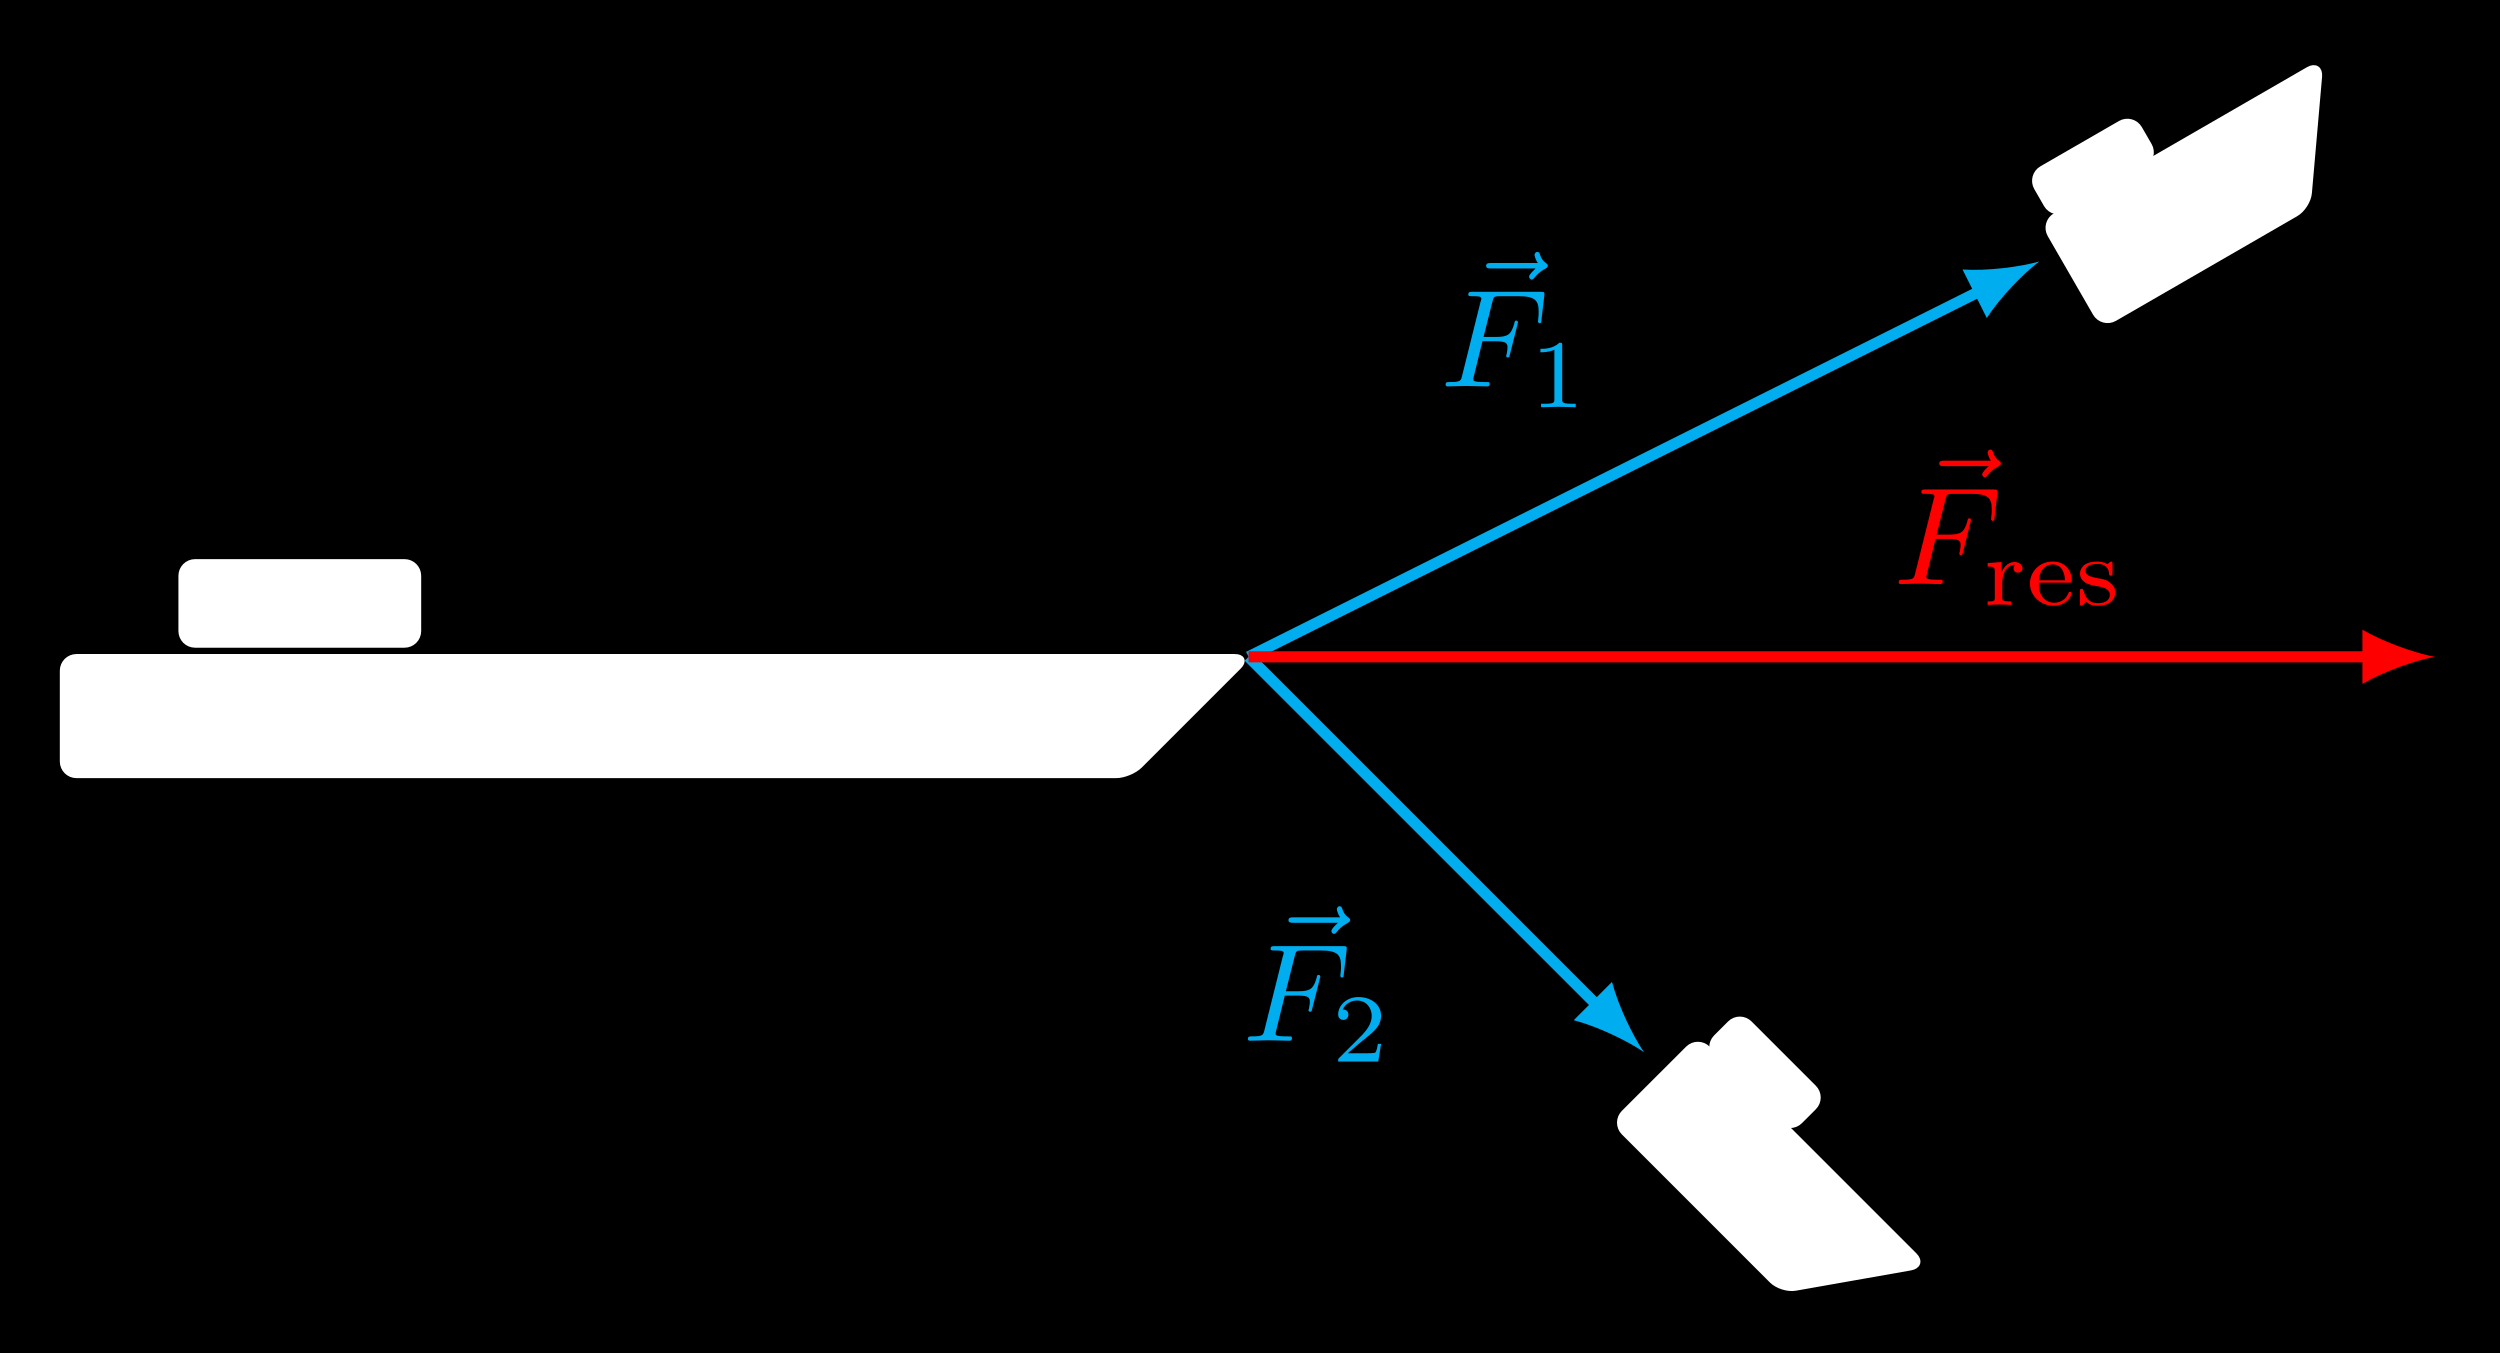
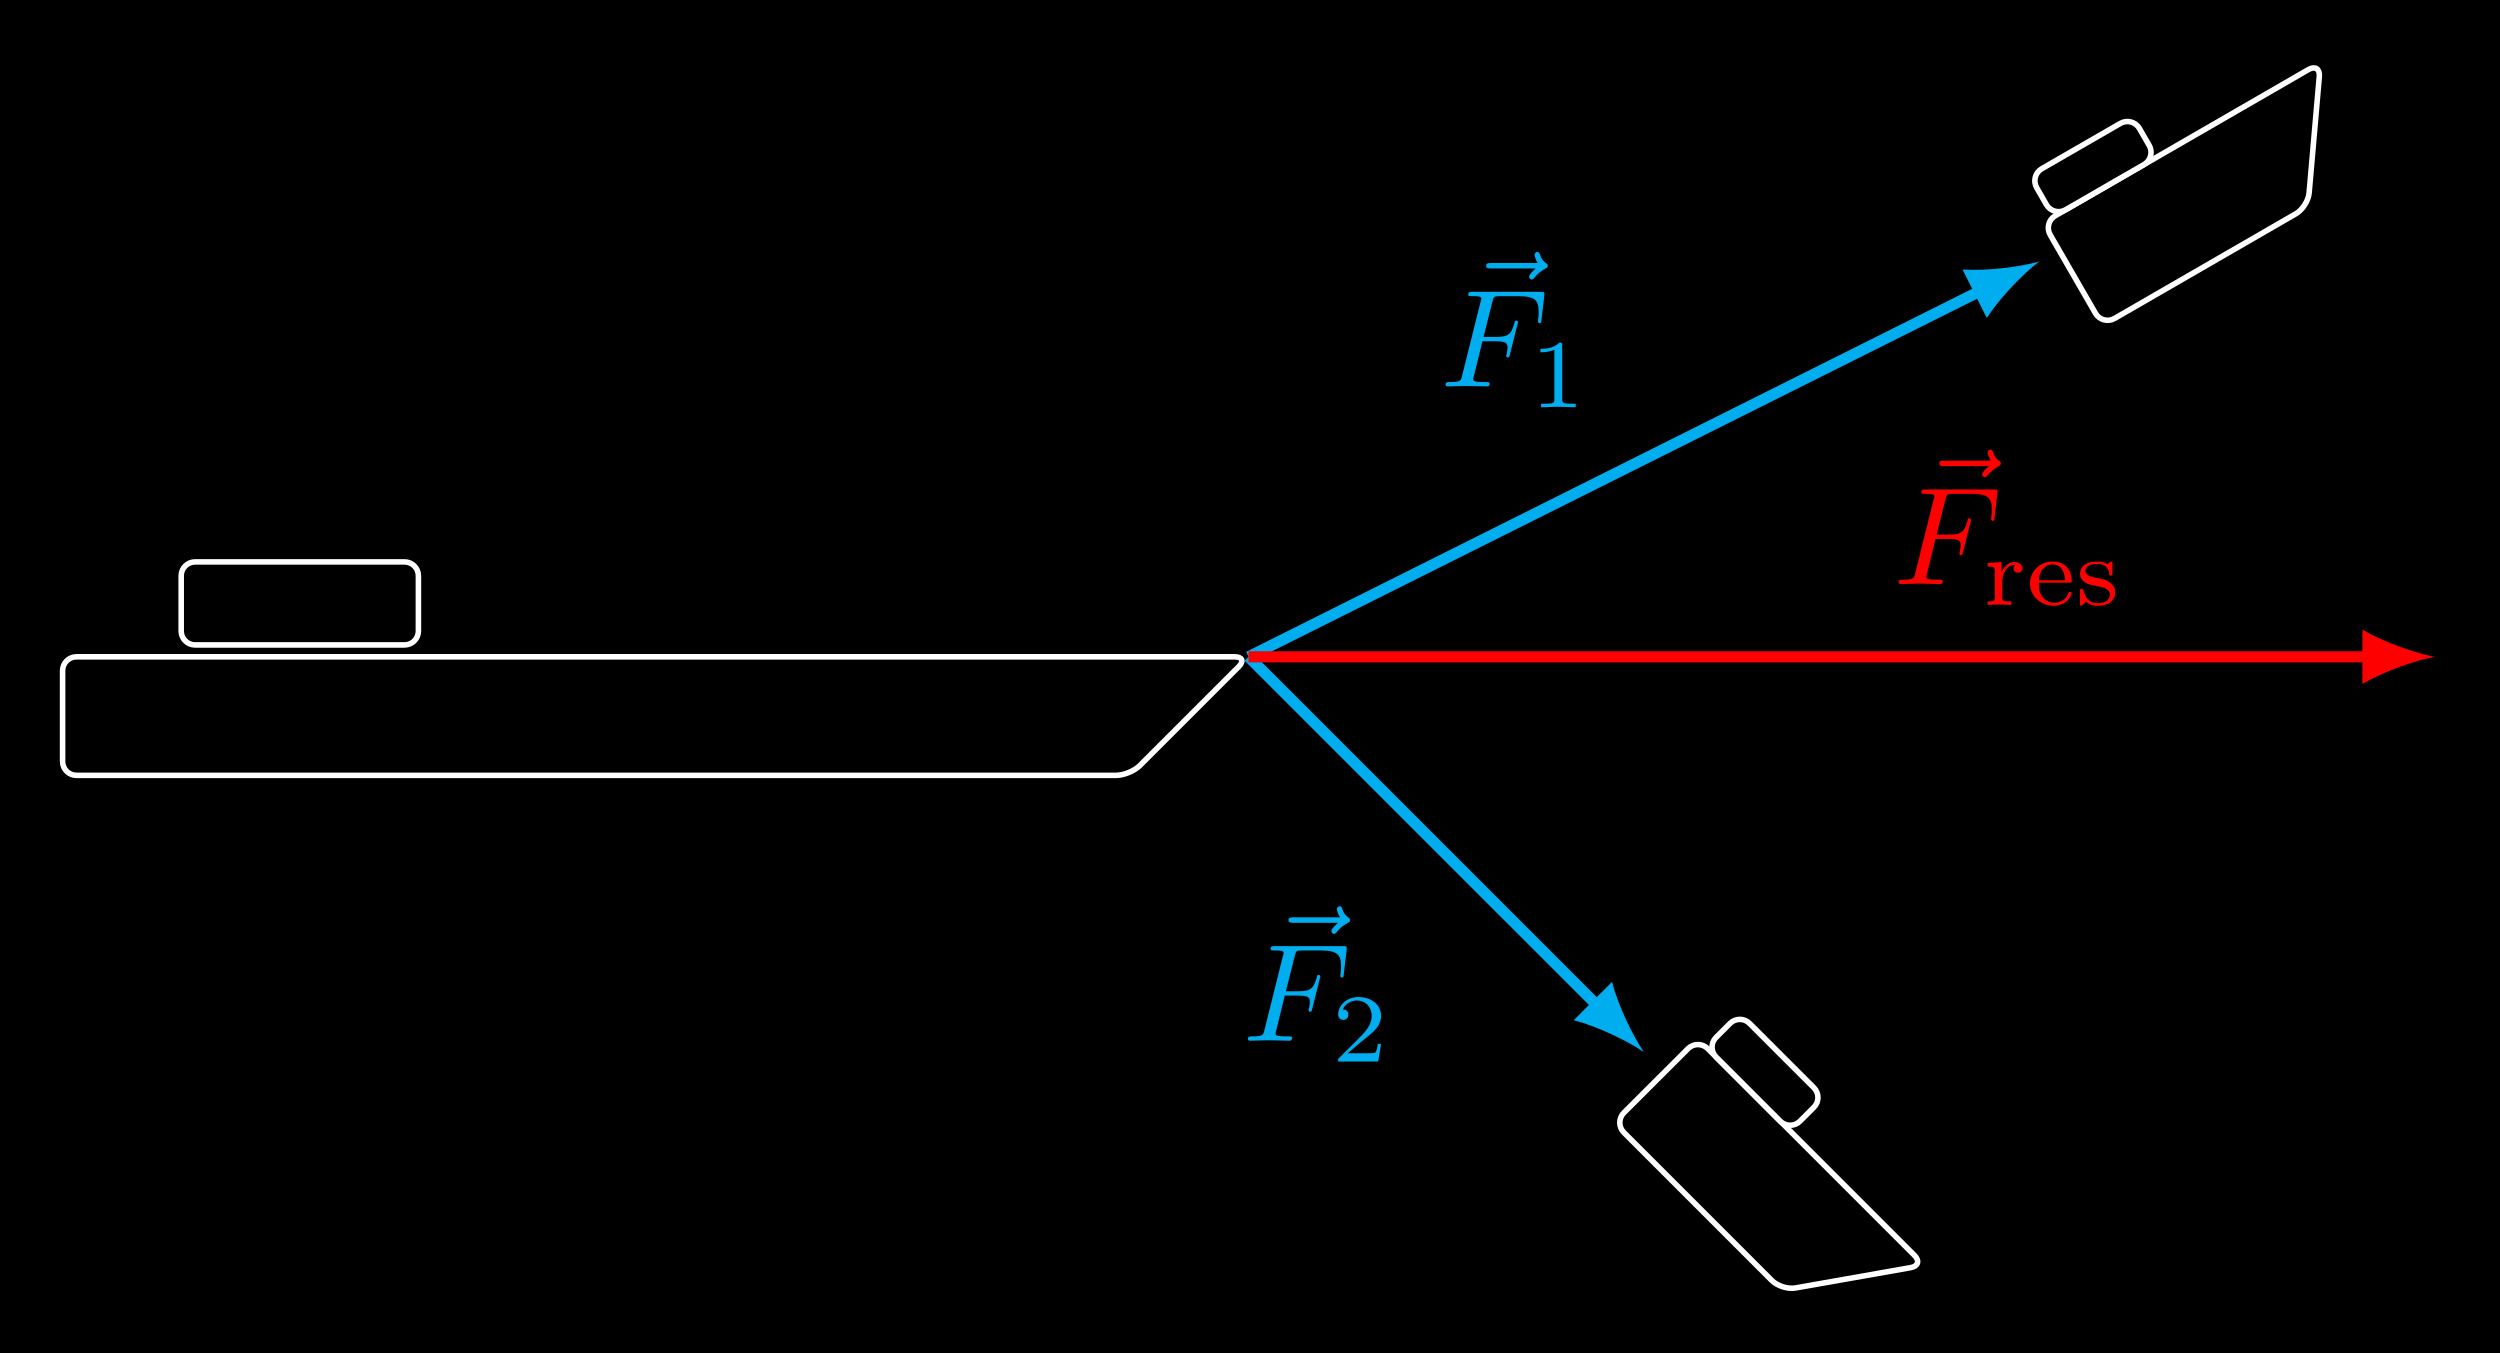
<svg xmlns="http://www.w3.org/2000/svg" xmlns:xlink="http://www.w3.org/1999/xlink" width="179.252pt" height="97.009pt" viewBox="0 0 179.252 97.009" version="1.1">
  <defs>
    <g>
      <symbol overflow="visible" id="glyph0-0">
        <path style="stroke:none;" d="" />
      </symbol>
      <symbol overflow="visible" id="glyph0-1">
        <path style="stroke:none;" d="M 5.359 -5.938 C 5.219 -5.797 4.891 -5.516 4.891 -5.344 C 4.891 -5.25 4.984 -5.141 5.078 -5.141 C 5.172 -5.141 5.219 -5.219 5.281 -5.281 C 5.391 -5.422 5.625 -5.703 6.062 -5.922 C 6.125 -5.969 6.234 -6.016 6.234 -6.125 C 6.234 -6.234 6.156 -6.281 6.094 -6.328 C 5.875 -6.484 5.766 -6.656 5.688 -6.891 C 5.656 -6.984 5.625 -7.125 5.484 -7.125 C 5.344 -7.125 5.281 -6.984 5.281 -6.906 C 5.281 -6.859 5.359 -6.547 5.516 -6.328 L 2.156 -6.328 C 2 -6.328 1.812 -6.328 1.812 -6.125 C 1.812 -5.938 2 -5.938 2.156 -5.938 Z M 5.359 -5.938 " />
      </symbol>
      <symbol overflow="visible" id="glyph0-2">
        <path style="stroke:none;" d="M 3.016 -3.234 L 3.984 -3.234 C 4.734 -3.234 4.812 -3.078 4.812 -2.797 C 4.812 -2.719 4.812 -2.609 4.75 -2.297 C 4.719 -2.25 4.719 -2.219 4.719 -2.188 C 4.719 -2.109 4.781 -2.078 4.828 -2.078 C 4.938 -2.078 4.938 -2.109 4.984 -2.281 L 5.531 -4.453 C 5.562 -4.562 5.562 -4.578 5.562 -4.609 C 5.562 -4.625 5.547 -4.719 5.438 -4.719 C 5.344 -4.719 5.328 -4.672 5.297 -4.5 C 5.078 -3.734 4.859 -3.547 4 -3.547 L 3.094 -3.547 L 3.734 -6.078 C 3.828 -6.438 3.844 -6.469 4.281 -6.469 L 5.594 -6.469 C 6.812 -6.469 7.047 -6.141 7.047 -5.375 C 7.047 -5.141 7.047 -5.109 7.016 -4.828 C 7 -4.703 7 -4.688 7 -4.656 C 7 -4.609 7.031 -4.531 7.125 -4.531 C 7.234 -4.531 7.234 -4.594 7.25 -4.781 L 7.453 -6.516 C 7.484 -6.781 7.438 -6.781 7.188 -6.781 L 2.297 -6.781 C 2.109 -6.781 2 -6.781 2 -6.578 C 2 -6.469 2.094 -6.469 2.281 -6.469 C 2.656 -6.469 2.938 -6.469 2.938 -6.297 C 2.938 -6.25 2.938 -6.234 2.875 -6.047 L 1.562 -0.781 C 1.469 -0.391 1.453 -0.312 0.656 -0.312 C 0.484 -0.312 0.375 -0.312 0.375 -0.125 C 0.375 0 0.5 0 0.531 0 C 0.812 0 1.562 -0.031 1.844 -0.031 C 2.172 -0.031 3 0 3.328 0 C 3.422 0 3.531 0 3.531 -0.188 C 3.531 -0.266 3.484 -0.297 3.484 -0.297 C 3.453 -0.312 3.422 -0.312 3.203 -0.312 C 2.984 -0.312 2.938 -0.312 2.688 -0.328 C 2.391 -0.359 2.359 -0.406 2.359 -0.531 C 2.359 -0.547 2.359 -0.609 2.406 -0.75 Z M 3.016 -3.234 " />
      </symbol>
      <symbol overflow="visible" id="glyph1-0">
        <path style="stroke:none;" d="" />
      </symbol>
      <symbol overflow="visible" id="glyph1-1">
        <path style="stroke:none;" d="M 2.328 -4.438 C 2.328 -4.625 2.328 -4.625 2.125 -4.625 C 1.672 -4.188 1.047 -4.188 0.766 -4.188 L 0.766 -3.938 C 0.922 -3.938 1.391 -3.938 1.766 -4.125 L 1.766 -0.578 C 1.766 -0.344 1.766 -0.25 1.078 -0.25 L 0.812 -0.25 L 0.812 0 C 0.938 0 1.797 -0.031 2.047 -0.031 C 2.266 -0.031 3.141 0 3.297 0 L 3.297 -0.25 L 3.031 -0.25 C 2.328 -0.25 2.328 -0.344 2.328 -0.578 Z M 2.328 -4.438 " />
      </symbol>
      <symbol overflow="visible" id="glyph1-2">
        <path style="stroke:none;" d="M 3.516 -1.266 L 3.281 -1.266 C 3.266 -1.109 3.188 -0.703 3.094 -0.641 C 3.047 -0.594 2.516 -0.594 2.406 -0.594 L 1.125 -0.594 C 1.859 -1.234 2.109 -1.438 2.516 -1.766 C 3.031 -2.172 3.516 -2.609 3.516 -3.266 C 3.516 -4.109 2.781 -4.625 1.891 -4.625 C 1.031 -4.625 0.438 -4.016 0.438 -3.375 C 0.438 -3.031 0.734 -2.984 0.812 -2.984 C 0.969 -2.984 1.172 -3.109 1.172 -3.359 C 1.172 -3.484 1.125 -3.734 0.766 -3.734 C 0.984 -4.219 1.453 -4.375 1.781 -4.375 C 2.484 -4.375 2.844 -3.828 2.844 -3.266 C 2.844 -2.656 2.406 -2.188 2.188 -1.938 L 0.516 -0.266 C 0.438 -0.203 0.438 -0.188 0.438 0 L 3.312 0 Z M 3.516 -1.266 " />
      </symbol>
      <symbol overflow="visible" id="glyph1-3">
        <path style="stroke:none;" d="M 1.391 -1.594 C 1.391 -2.172 1.656 -2.875 2.328 -2.875 C 2.266 -2.828 2.203 -2.734 2.203 -2.625 C 2.203 -2.391 2.391 -2.312 2.516 -2.312 C 2.688 -2.312 2.844 -2.422 2.844 -2.625 C 2.844 -2.859 2.609 -3.078 2.281 -3.078 C 1.938 -3.078 1.547 -2.859 1.344 -2.328 L 1.344 -3.078 L 0.344 -3 L 0.344 -2.75 C 0.812 -2.75 0.859 -2.703 0.859 -2.359 L 0.859 -0.547 C 0.859 -0.25 0.797 -0.25 0.344 -0.25 L 0.344 0 C 0.375 0 0.844 -0.031 1.141 -0.031 C 1.438 -0.031 1.734 -0.016 2.047 0 L 2.047 -0.25 L 1.906 -0.25 C 1.391 -0.25 1.391 -0.328 1.391 -0.562 Z M 1.391 -1.594 " />
      </symbol>
      <symbol overflow="visible" id="glyph1-4">
        <path style="stroke:none;" d="M 3.062 -1.594 C 3.219 -1.594 3.266 -1.594 3.266 -1.734 C 3.266 -2.359 2.922 -3.109 1.875 -3.109 C 0.969 -3.109 0.266 -2.391 0.266 -1.531 C 0.266 -0.641 1.047 0.062 1.969 0.062 C 2.906 0.062 3.266 -0.688 3.266 -0.844 C 3.266 -0.859 3.25 -0.938 3.141 -0.938 C 3.047 -0.938 3.031 -0.891 3.016 -0.828 C 2.797 -0.266 2.266 -0.156 2.016 -0.156 C 1.688 -0.156 1.375 -0.297 1.172 -0.562 C 0.906 -0.891 0.906 -1.312 0.906 -1.594 Z M 0.906 -1.766 C 0.984 -2.75 1.609 -2.906 1.875 -2.906 C 2.734 -2.906 2.766 -1.938 2.781 -1.766 Z M 0.906 -1.766 " />
      </symbol>
      <symbol overflow="visible" id="glyph1-5">
        <path style="stroke:none;" d="M 2.641 -2.922 C 2.641 -3.047 2.641 -3.109 2.547 -3.109 C 2.516 -3.109 2.5 -3.109 2.406 -3.031 C 2.391 -3.016 2.328 -2.953 2.281 -2.922 C 2.062 -3.062 1.812 -3.109 1.547 -3.109 C 0.547 -3.109 0.312 -2.578 0.312 -2.234 C 0.312 -2.016 0.406 -1.828 0.578 -1.688 C 0.844 -1.469 1.109 -1.422 1.547 -1.344 C 1.891 -1.281 2.453 -1.188 2.453 -0.719 C 2.453 -0.453 2.266 -0.125 1.594 -0.125 C 0.922 -0.125 0.688 -0.562 0.562 -1.031 C 0.531 -1.125 0.531 -1.156 0.438 -1.156 C 0.312 -1.156 0.312 -1.109 0.312 -0.969 L 0.312 -0.109 C 0.312 0 0.312 0.062 0.406 0.062 C 0.469 0.062 0.609 -0.078 0.75 -0.234 C 1.047 0.062 1.422 0.062 1.594 0.062 C 2.5 0.062 2.844 -0.422 2.844 -0.906 C 2.844 -1.172 2.719 -1.391 2.531 -1.547 C 2.266 -1.797 1.953 -1.859 1.703 -1.891 C 1.156 -2 0.703 -2.078 0.703 -2.453 C 0.703 -2.672 0.891 -2.938 1.547 -2.938 C 2.359 -2.938 2.391 -2.375 2.406 -2.172 C 2.406 -2.094 2.5 -2.094 2.516 -2.094 C 2.641 -2.094 2.641 -2.141 2.641 -2.281 Z M 2.641 -2.922 " />
      </symbol>
    </g>
    <clipPath id="clip1">
      <path d="M 0 0 L 179.254 0 L 179.254 97.008 L 0 97.008 Z M 0 0 " />
    </clipPath>
    <clipPath id="clip2">
      <path d="M 110 69 L 144 69 L 144 97.008 L 110 97.008 Z M 110 69 " />
    </clipPath>
  </defs>
  <g id="surface1">
    <g clip-path="url(#clip1)" clip-rule="nonzero">
      <path style=" stroke:none;fill-rule:nonzero;fill:rgb(0%,0%,0%);fill-opacity:1;" d="M 0 97.012 L 0 0 L 179.254 0 L 179.254 97.012 Z M 0 97.012 " />
      <path style=" stroke:none;fill-rule:nonzero;fill:rgb(0%,0%,0%);fill-opacity:1;" d="M 0 97.012 L 0 0 L 179.254 0 L 179.254 97.012 Z M 0 97.012 " />
    </g>
-     <path style="fill-rule:nonzero;fill:rgb(100%,100%,100%);fill-opacity:1;stroke-width:0.399;stroke-linecap:butt;stroke-linejoin:miter;stroke:rgb(100%,100%,100%);stroke-opacity:1;stroke-miterlimit:10;" d="M -0.705 -0.705 L -7.798 -7.799 C -8.189 -8.189 -8.951 -8.502 -9.502 -8.502 L -84.041 -8.502 C -84.591 -8.502 -85.037 -8.056 -85.037 -7.506 L -85.037 -0.998 C -85.037 -0.447 -84.591 -0.002 -84.041 -0.002 L -0.998 -0.002 C -0.447 -0.002 -0.314 -0.314 -0.705 -0.705 Z M -0.705 -0.705 " transform="matrix(1,0,0,-1,89.525,47.092)" />
-     <path style="fill-rule:nonzero;fill:rgb(100%,100%,100%);fill-opacity:1;stroke-width:0.399;stroke-linecap:butt;stroke-linejoin:miter;stroke:rgb(100%,100%,100%);stroke-opacity:1;stroke-miterlimit:10;" d="M -59.525 1.846 L -59.525 5.807 C -59.525 6.358 -59.97 6.803 -60.521 6.803 L -75.537 6.803 C -76.088 6.803 -76.533 6.358 -76.533 5.807 L -76.533 1.846 C -76.533 1.295 -76.088 0.85 -75.537 0.85 L -60.521 0.85 C -59.97 0.85 -59.525 1.295 -59.525 1.846 Z M -59.525 1.846 " transform="matrix(1,0,0,-1,89.525,47.092)" />
-     <path style=" stroke:none;fill-rule:nonzero;fill:rgb(100%,100%,100%);fill-opacity:1;" d="M 136.992 90.891 L 128.734 92.348 C 128.191 92.445 127.438 92.207 127.047 91.816 L 116.43 81.199 C 116.043 80.809 116.043 80.18 116.43 79.789 L 121.035 75.188 C 121.426 74.797 122.055 74.797 122.445 75.188 L 137.27 90.012 C 137.66 90.402 137.535 90.797 136.992 90.891 Z M 136.992 90.891 " />
+     <path style="fill-rule:nonzero;fill:rgb(0%,0%,0%);fill-opacity:1;stroke-width:0.399;stroke-linecap:butt;stroke-linejoin:miter;stroke:rgb(100%,100%,100%);stroke-opacity:1;stroke-miterlimit:10;" d="M -0.705 -0.705 L -7.798 -7.799 C -8.189 -8.189 -8.951 -8.502 -9.502 -8.502 L -84.041 -8.502 C -84.591 -8.502 -85.037 -8.056 -85.037 -7.506 L -85.037 -0.998 C -85.037 -0.447 -84.591 -0.002 -84.041 -0.002 L -0.998 -0.002 C -0.447 -0.002 -0.314 -0.314 -0.705 -0.705 Z M -0.705 -0.705 " transform="matrix(1,0,0,-1,89.525,47.092)" />
+     <path style="fill-rule:nonzero;fill:rgb(0%,0%,0%);fill-opacity:1;stroke-width:0.399;stroke-linecap:butt;stroke-linejoin:miter;stroke:rgb(100%,100%,100%);stroke-opacity:1;stroke-miterlimit:10;" d="M -59.525 1.846 L -59.525 5.807 C -59.525 6.358 -59.97 6.803 -60.521 6.803 L -75.537 6.803 C -76.088 6.803 -76.533 6.358 -76.533 5.807 L -76.533 1.846 C -76.533 1.295 -76.088 0.85 -75.537 0.85 L -60.521 0.85 C -59.97 0.85 -59.525 1.295 -59.525 1.846 Z M -59.525 1.846 " transform="matrix(1,0,0,-1,89.525,47.092)" />
+     <path style=" stroke:none;fill-rule:nonzero;fill:rgb(0%,0%,0%);fill-opacity:1;" d="M 136.992 90.891 L 128.734 92.348 C 128.191 92.445 127.438 92.207 127.047 91.816 L 116.43 81.199 C 116.043 80.809 116.043 80.18 116.43 79.789 L 121.035 75.188 C 121.426 74.797 122.055 74.797 122.445 75.188 L 137.27 90.012 C 137.66 90.402 137.535 90.797 136.992 90.891 Z M 136.992 90.891 " />
    <g clip-path="url(#clip2)" clip-rule="nonzero">
      <path style="fill:none;stroke-width:0.399;stroke-linecap:butt;stroke-linejoin:miter;stroke:rgb(100%,100%,100%);stroke-opacity:1;stroke-miterlimit:10;" d="M 47.467 -43.799 L 39.209 -45.256 C 38.666 -45.353 37.913 -45.115 37.522 -44.724 L 26.905 -34.107 C 26.518 -33.717 26.518 -33.088 26.905 -32.697 L 31.51 -28.096 C 31.901 -27.705 32.53 -27.705 32.92 -28.096 L 47.745 -42.92 C 48.135 -43.31 48.01 -43.705 47.467 -43.799 Z M 47.467 -43.799 " transform="matrix(1,0,0,-1,89.525,47.092)" />
    </g>
-     <path style="fill-rule:nonzero;fill:rgb(100%,100%,100%);fill-opacity:1;stroke-width:0.399;stroke-linecap:butt;stroke-linejoin:miter;stroke:rgb(100%,100%,100%);stroke-opacity:1;stroke-miterlimit:10;" d="M 39.534 -33.299 L 40.53 -32.303 C 40.92 -31.916 40.92 -31.283 40.53 -30.896 L 35.924 -26.291 C 35.538 -25.9 34.905 -25.9 34.518 -26.291 L 33.522 -27.287 C 33.131 -27.678 33.131 -28.306 33.522 -28.697 L 38.123 -33.299 C 38.514 -33.689 39.143 -33.689 39.534 -33.299 Z M 39.534 -33.299 " transform="matrix(1,0,0,-1,89.525,47.092)" />
-     <path style="fill-rule:nonzero;fill:rgb(100%,100%,100%);fill-opacity:1;stroke-width:0.399;stroke-linecap:butt;stroke-linejoin:miter;stroke:rgb(100%,100%,100%);stroke-opacity:1;stroke-miterlimit:10;" d="M 76.772 41.612 L 76.041 33.256 C 75.995 32.705 75.565 32.037 75.088 31.764 L 62.092 24.26 C 61.612 23.983 61.002 24.147 60.725 24.623 L 57.475 30.256 C 57.198 30.737 57.362 31.346 57.838 31.623 L 75.991 42.104 C 76.471 42.381 76.819 42.158 76.772 41.612 Z M 76.772 41.612 " transform="matrix(1,0,0,-1,89.525,47.092)" />
-     <path style="fill-rule:nonzero;fill:rgb(100%,100%,100%);fill-opacity:1;stroke-width:0.399;stroke-linecap:butt;stroke-linejoin:miter;stroke:rgb(100%,100%,100%);stroke-opacity:1;stroke-miterlimit:10;" d="M 64.573 36.666 L 63.873 37.881 C 63.596 38.358 62.987 38.522 62.506 38.244 L 56.873 34.994 C 56.397 34.717 56.233 34.108 56.51 33.627 L 57.209 32.412 C 57.487 31.936 58.096 31.772 58.577 32.049 L 64.209 35.299 C 64.686 35.576 64.85 36.19 64.573 36.666 Z M 64.573 36.666 " transform="matrix(1,0,0,-1,89.525,47.092)" />
+     <path style="fill-rule:nonzero;fill:rgb(0%,0%,0%);fill-opacity:1;stroke-width:0.399;stroke-linecap:butt;stroke-linejoin:miter;stroke:rgb(100%,100%,100%);stroke-opacity:1;stroke-miterlimit:10;" d="M 39.534 -33.299 L 40.53 -32.303 C 40.92 -31.916 40.92 -31.283 40.53 -30.896 L 35.924 -26.291 C 35.538 -25.9 34.905 -25.9 34.518 -26.291 L 33.522 -27.287 C 33.131 -27.678 33.131 -28.306 33.522 -28.697 L 38.123 -33.299 C 38.514 -33.689 39.143 -33.689 39.534 -33.299 Z M 39.534 -33.299 " transform="matrix(1,0,0,-1,89.525,47.092)" />
+     <path style="fill-rule:nonzero;fill:rgb(0%,0%,0%);fill-opacity:1;stroke-width:0.399;stroke-linecap:butt;stroke-linejoin:miter;stroke:rgb(100%,100%,100%);stroke-opacity:1;stroke-miterlimit:10;" d="M 76.772 41.612 L 76.041 33.256 C 75.995 32.705 75.565 32.037 75.088 31.764 L 62.092 24.26 C 61.612 23.983 61.002 24.147 60.725 24.623 L 57.475 30.256 C 57.198 30.737 57.362 31.346 57.838 31.623 L 75.991 42.104 C 76.471 42.381 76.819 42.158 76.772 41.612 Z M 76.772 41.612 " transform="matrix(1,0,0,-1,89.525,47.092)" />
+     <path style="fill-rule:nonzero;fill:rgb(0%,0%,0%);fill-opacity:1;stroke-width:0.399;stroke-linecap:butt;stroke-linejoin:miter;stroke:rgb(100%,100%,100%);stroke-opacity:1;stroke-miterlimit:10;" d="M 64.573 36.666 L 63.873 37.881 C 63.596 38.358 62.987 38.522 62.506 38.244 L 56.873 34.994 C 56.397 34.717 56.233 34.108 56.51 33.627 L 57.209 32.412 C 57.487 31.936 58.096 31.772 58.577 32.049 L 64.209 35.299 C 64.686 35.576 64.85 36.19 64.573 36.666 Z M 64.573 36.666 " transform="matrix(1,0,0,-1,89.525,47.092)" />
    <path style="fill:none;stroke-width:0.797;stroke-linecap:butt;stroke-linejoin:miter;stroke:rgb(0%,67.839%,93.729%);stroke-opacity:1;stroke-miterlimit:10;" d="M -0.002 -0.002 L 52.522 26.26 " transform="matrix(1,0,0,-1,89.525,47.092)" />
    <path style=" stroke:none;fill-rule:nonzero;fill:rgb(0%,67.839%,93.729%);fill-opacity:1;" d="M 146.219 18.746 C 144.867 19.133 142.512 19.441 140.715 19.324 L 142.453 22.801 C 143.438 21.293 145.098 19.594 146.219 18.746 " />
    <g style="fill:rgb(0%,67.839%,93.729%);fill-opacity:1;">
      <use xlink:href="#glyph0-1" x="104.745" y="25.187" />
    </g>
    <g style="fill:rgb(0%,67.839%,93.729%);fill-opacity:1;">
      <use xlink:href="#glyph0-2" x="103.276" y="27.705" />
    </g>
    <g style="fill:rgb(0%,67.839%,93.729%);fill-opacity:1;">
      <use xlink:href="#glyph1-1" x="109.683" y="29.199" />
    </g>
    <path style="fill:none;stroke-width:0.797;stroke-linecap:butt;stroke-linejoin:miter;stroke:rgb(0%,67.839%,93.729%);stroke-opacity:1;stroke-miterlimit:10;" d="M -0.002 -0.002 L 25.049 -25.049 " transform="matrix(1,0,0,-1,89.525,47.092)" />
    <path style=" stroke:none;fill-rule:nonzero;fill:rgb(0%,67.839%,93.729%);fill-opacity:1;" d="M 117.871 75.438 C 117.078 74.277 116.039 72.141 115.582 70.402 L 112.836 73.148 C 114.574 73.605 116.711 74.645 117.871 75.438 " />
    <g style="fill:rgb(0%,67.839%,93.729%);fill-opacity:1;">
      <use xlink:href="#glyph0-1" x="90.571" y="72.102" />
    </g>
    <g style="fill:rgb(0%,67.839%,93.729%);fill-opacity:1;">
      <use xlink:href="#glyph0-2" x="89.103" y="74.62" />
    </g>
    <g style="fill:rgb(0%,67.839%,93.729%);fill-opacity:1;">
      <use xlink:href="#glyph1-2" x="95.509" y="76.114" />
    </g>
    <path style="fill:none;stroke-width:0.797;stroke-linecap:butt;stroke-linejoin:miter;stroke:rgb(100%,0%,0%);stroke-opacity:1;stroke-miterlimit:10;" d="M -0.002 -0.002 L 80.377 -0.002 " transform="matrix(1,0,0,-1,89.525,47.092)" />
    <path style=" stroke:none;fill-rule:nonzero;fill:rgb(100%,0%,0%);fill-opacity:1;" d="M 174.566 47.094 C 173.184 46.832 170.938 46.055 169.387 45.148 L 169.387 49.035 C 170.938 48.129 173.184 47.352 174.566 47.094 " />
    <g style="fill:rgb(100%,0%,0%);fill-opacity:1;">
      <use xlink:href="#glyph0-1" x="137.232" y="39.36" />
    </g>
    <g style="fill:rgb(100%,0%,0%);fill-opacity:1;">
      <use xlink:href="#glyph0-2" x="135.763" y="41.878" />
    </g>
    <g style="fill:rgb(100%,0%,0%);fill-opacity:1;">
      <use xlink:href="#glyph1-3" x="142.17" y="43.373" />
      <use xlink:href="#glyph1-4" x="145.283" y="43.373" />
      <use xlink:href="#glyph1-5" x="148.825" y="43.373" />
    </g>
  </g>
</svg>
